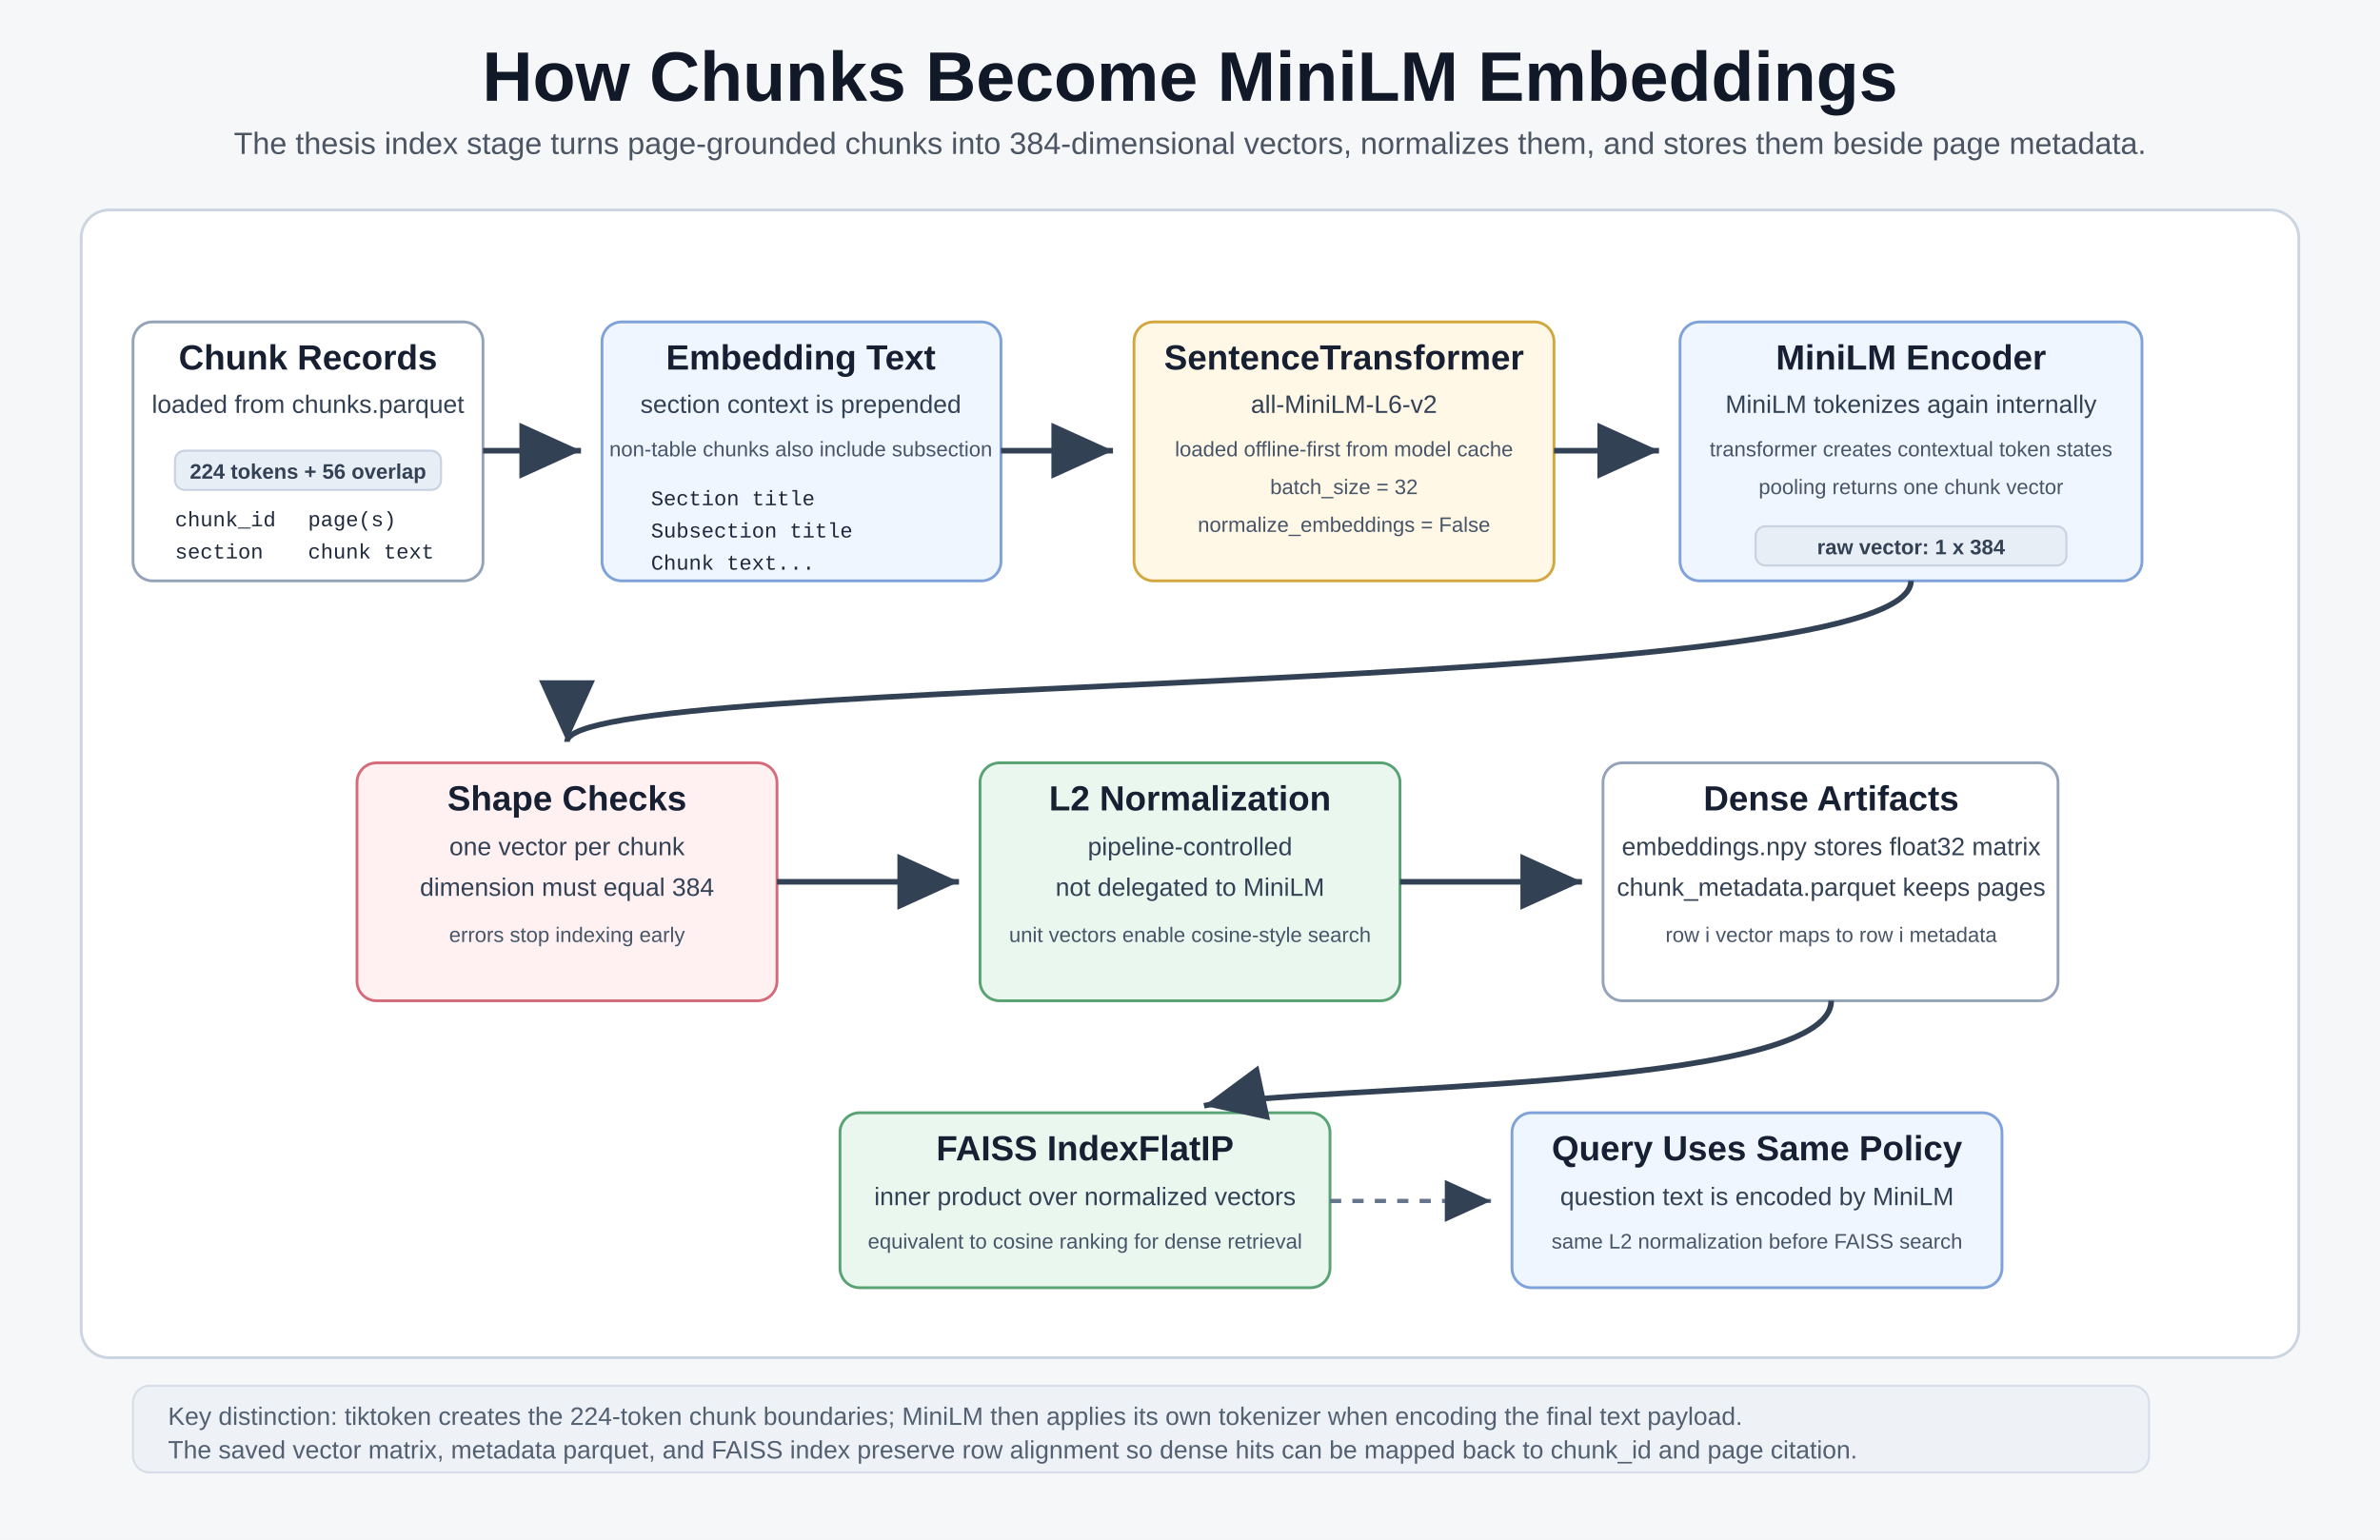
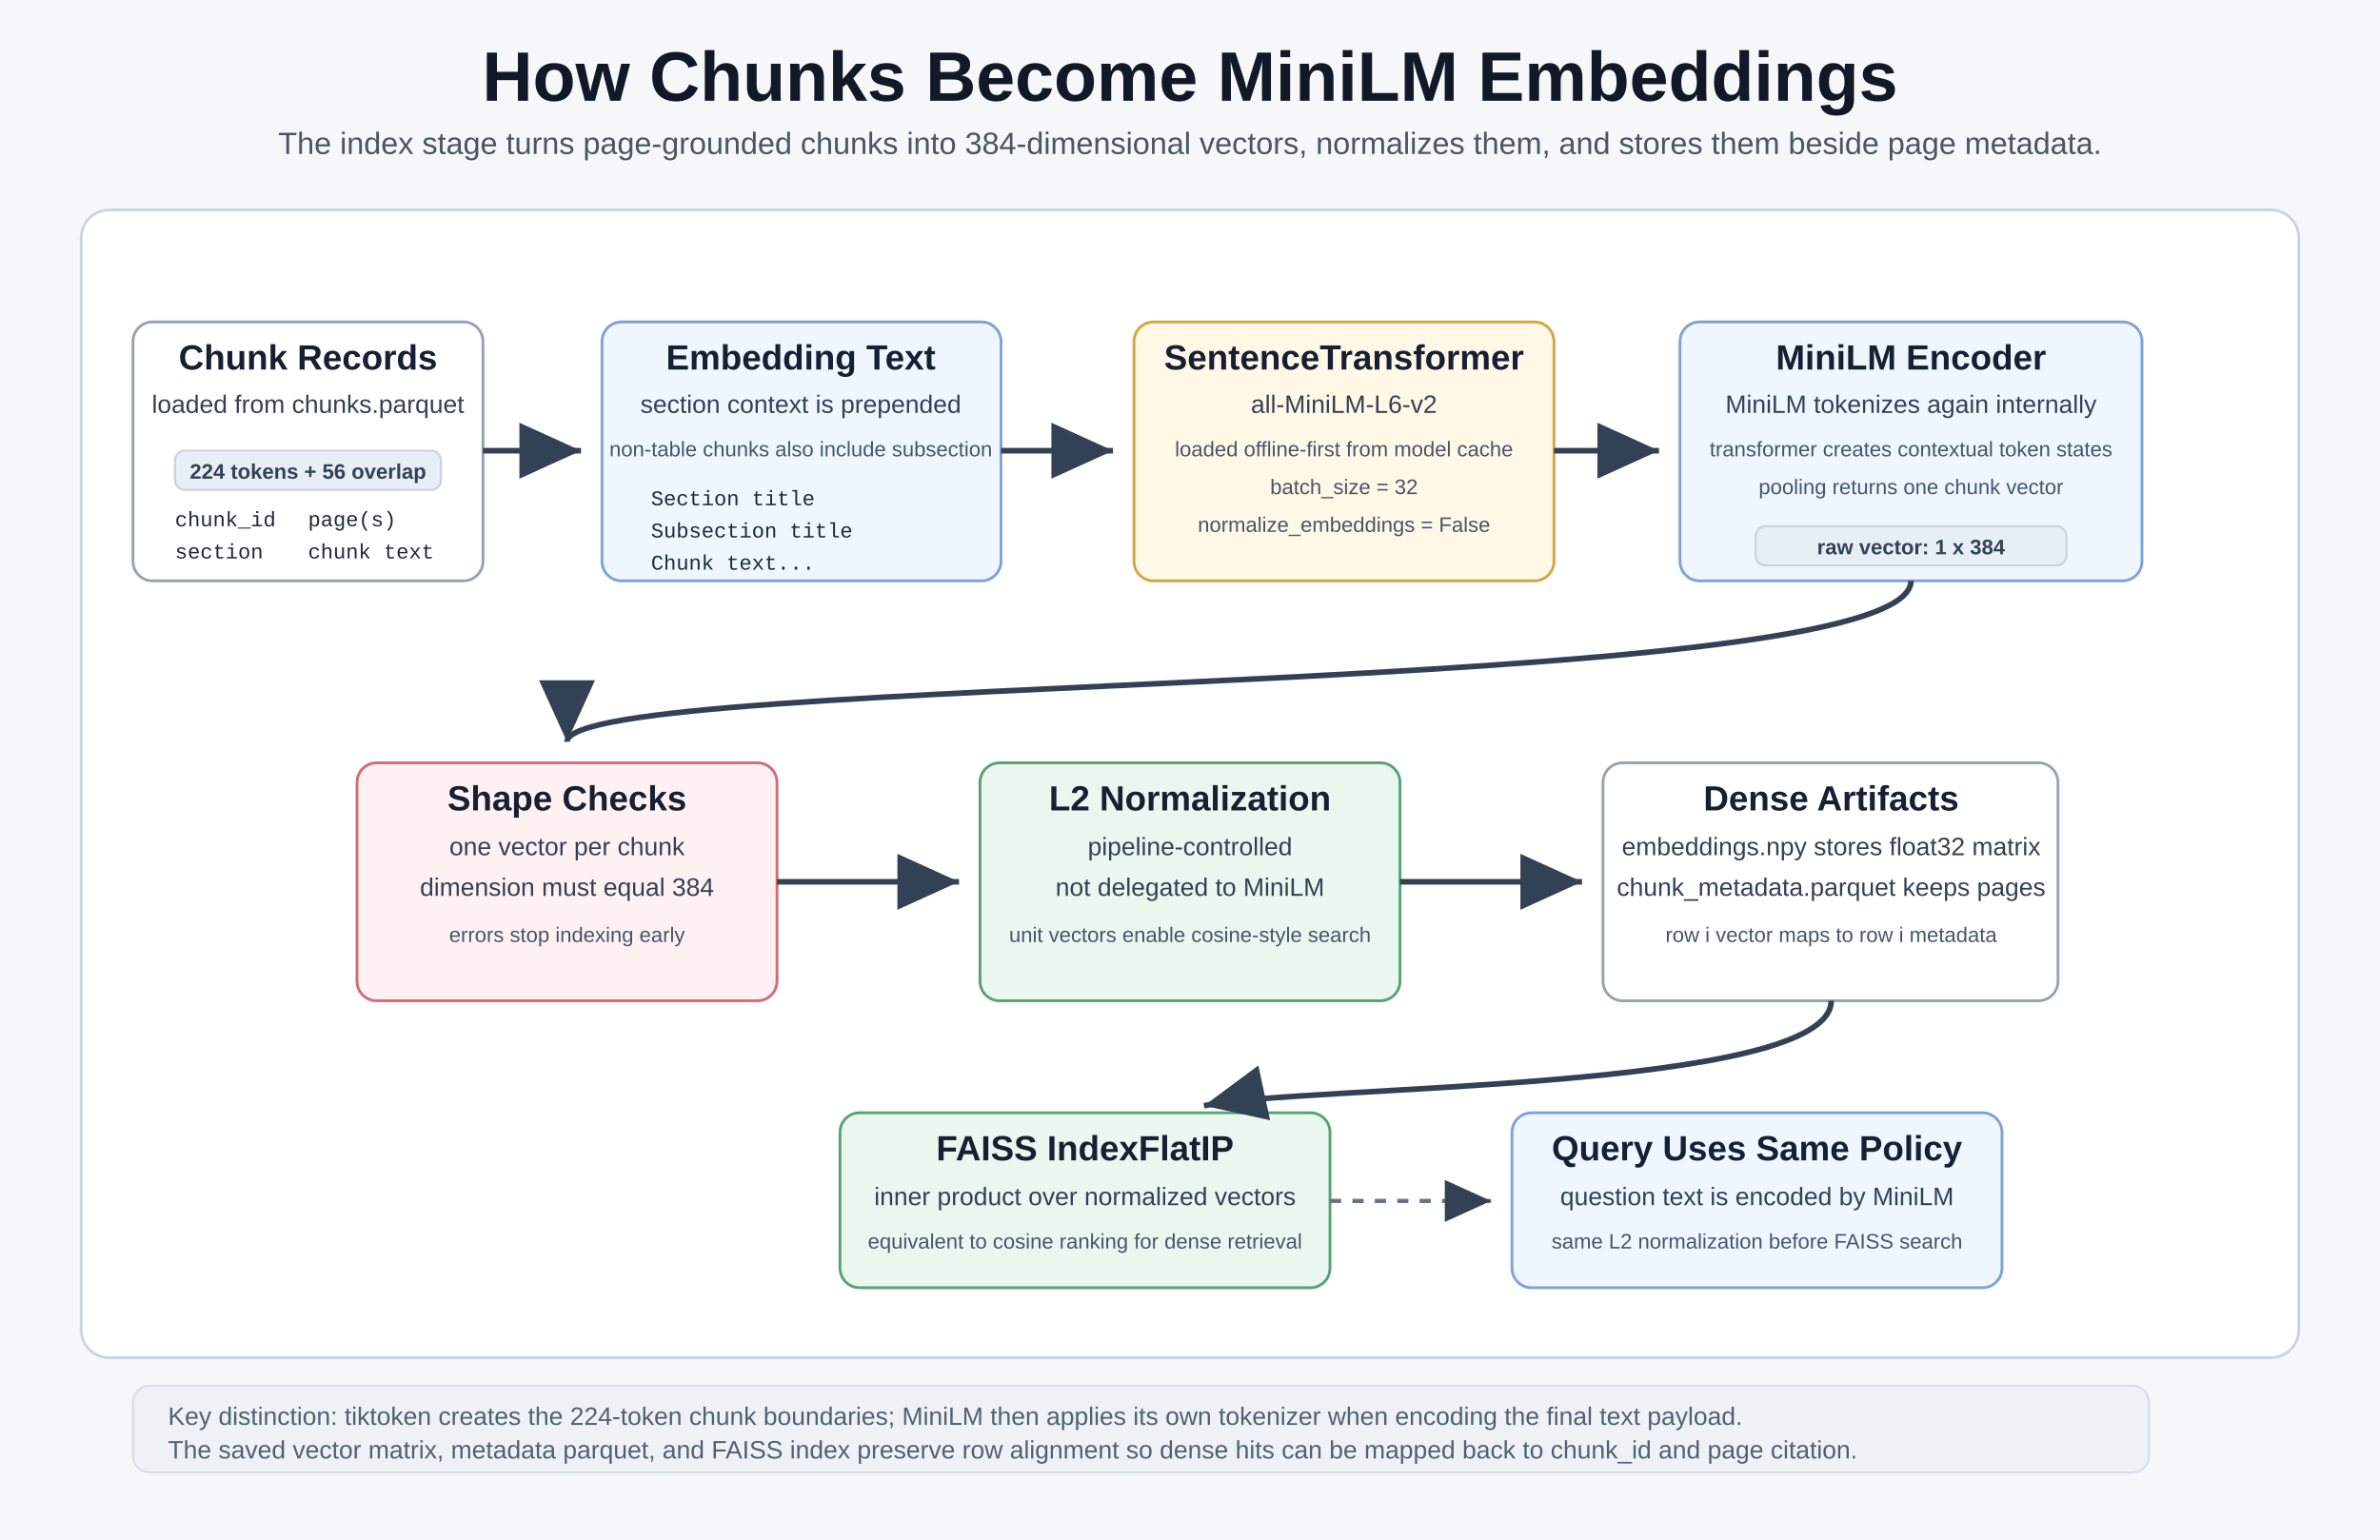
<svg xmlns="http://www.w3.org/2000/svg" width="1700" height="1100" viewBox="0 0 1700 1100" role="img" aria-labelledby="title desc">
  <defs>
    <marker id="arrow" markerWidth="14" markerHeight="14" refX="11" refY="5" orient="auto" markerUnits="strokeWidth">
      <path d="M0,0 L11,5 L0,10 Z" fill="#334155" />
    </marker>
    <style>
      .bg { fill: #F6F7F9; }
      .panel { fill: #FFFFFF; stroke: #CBD5E1; stroke-width: 2; }
      .box { fill: #FFFFFF; stroke: #94A3B8; stroke-width: 2; }
      .boxBlue { fill: #EFF6FF; stroke: #7EA2D9; stroke-width: 2; }
      .boxGold { fill: #FFF8E6; stroke: #D2A83E; stroke-width: 2; }
      .boxGreen { fill: #EAF7EF; stroke: #58A273; stroke-width: 2; }
      .boxRose { fill: #FFF1F2; stroke: #D46A7A; stroke-width: 2; }
      .title { font: 700 50px Arial, Helvetica, sans-serif; fill: #111827; }
      .subtitle { font: 400 22px Arial, Helvetica, sans-serif; fill: #4B5563; }
      .head { font: 700 25px Arial, Helvetica, sans-serif; fill: #172033; text-anchor: middle; }
      .body { font: 400 18px Arial, Helvetica, sans-serif; fill: #334155; text-anchor: middle; }
      .tiny { font: 400 15px Arial, Helvetica, sans-serif; fill: #475569; text-anchor: middle; }
      .mono { font: 400 15px "Courier New", Courier, monospace; fill: #1E293B; }
      .monoHead { font: 700 15px "Courier New", Courier, monospace; fill: #1E293B; }
      .badge { fill: #E8EEF6; stroke: #C8D2E1; stroke-width: 1.5; }
      .badgeText { font: 700 15px Arial, Helvetica, sans-serif; fill: #334155; text-anchor: middle; }
      .arrow { stroke: #334155; stroke-width: 4; fill: none; marker-end: url(#arrow); }
      .softArrow { stroke: #64748B; stroke-width: 3; fill: none; marker-end: url(#arrow); stroke-dasharray: 8 8; }
      .caption { font: 400 18px Arial, Helvetica, sans-serif; fill: #526071; }
    </style>
  </defs>
  <rect class="bg" x="0" y="0" width="1700" height="1100" />
  <text class="title" x="850" y="72" text-anchor="middle">How Chunks Become MiniLM Embeddings</text>
-   <text class="subtitle" x="850" y="110" text-anchor="middle">The thesis index stage turns page-grounded chunks into 384-dimensional vectors, normalizes them, and stores them beside page metadata.</text>
+   <text class="subtitle" x="850" y="110" text-anchor="middle">The index stage turns page-grounded chunks into 384-dimensional vectors, normalizes them, and stores them beside page metadata.</text>
  <rect class="panel" x="58" y="150" width="1584" height="820" rx="20" />
  <rect class="box" x="95" y="230" width="250" height="185" rx="14" />
  <text class="head" x="220" y="264">Chunk Records</text>
  <text class="body" x="220" y="295">loaded from chunks.parquet</text>
  <rect class="badge" x="125" y="322" width="190" height="28" rx="7" />
  <text class="badgeText" x="220" y="342">224 tokens + 56 overlap</text>
  <text class="mono" x="125" y="376">chunk_id</text>
  <text class="mono" x="220" y="376">page(s)</text>
  <text class="mono" x="125" y="399">section</text>
  <text class="mono" x="220" y="399">chunk text</text>
  <rect class="boxBlue" x="430" y="230" width="285" height="185" rx="14" />
  <text class="head" x="572" y="264">Embedding Text</text>
  <text class="body" x="572" y="295">section context is prepended</text>
  <text class="tiny" x="572" y="326">non-table chunks also include subsection</text>
  <text class="mono" x="465" y="361">Section title</text>
  <text class="mono" x="465" y="384">Subsection title</text>
  <text class="mono" x="465" y="407">Chunk text...</text>
  <path class="arrow" d="M345 322 L415 322" />
  <rect class="boxGold" x="810" y="230" width="300" height="185" rx="14" />
  <text class="head" x="960" y="264">SentenceTransformer</text>
  <text class="body" x="960" y="295">all-MiniLM-L6-v2</text>
  <text class="tiny" x="960" y="326">loaded offline-first from model cache</text>
  <text class="tiny" x="960" y="353">batch_size = 32</text>
  <text class="tiny" x="960" y="380">normalize_embeddings = False</text>
  <path class="arrow" d="M715 322 L795 322" />
  <rect class="boxBlue" x="1200" y="230" width="330" height="185" rx="14" />
  <text class="head" x="1365" y="264">MiniLM Encoder</text>
  <text class="body" x="1365" y="295">MiniLM tokenizes again internally</text>
  <text class="tiny" x="1365" y="326">transformer creates contextual token states</text>
  <text class="tiny" x="1365" y="353">pooling returns one chunk vector</text>
  <rect class="badge" x="1254" y="376" width="222" height="28" rx="7" />
  <text class="badgeText" x="1365" y="396">raw vector: 1 x 384</text>
  <path class="arrow" d="M1110 322 L1185 322" />
  <rect class="boxRose" x="255" y="545" width="300" height="170" rx="14" />
  <text class="head" x="405" y="579">Shape Checks</text>
  <text class="body" x="405" y="611">one vector per chunk</text>
  <text class="body" x="405" y="640">dimension must equal 384</text>
  <text class="tiny" x="405" y="673">errors stop indexing early</text>
  <path class="arrow" d="M1365 415 C1365 500 405 480 405 530" />
  <rect class="boxGreen" x="700" y="545" width="300" height="170" rx="14" />
  <text class="head" x="850" y="579">L2 Normalization</text>
  <text class="body" x="850" y="611">pipeline-controlled</text>
  <text class="body" x="850" y="640">not delegated to MiniLM</text>
  <text class="tiny" x="850" y="673">unit vectors enable cosine-style search</text>
  <path class="arrow" d="M555 630 L685 630" />
  <rect class="box" x="1145" y="545" width="325" height="170" rx="14" />
  <text class="head" x="1308" y="579">Dense Artifacts</text>
  <text class="body" x="1308" y="611">embeddings.npy stores float32 matrix</text>
  <text class="body" x="1308" y="640">chunk_metadata.parquet keeps pages</text>
  <text class="tiny" x="1308" y="673">row i vector maps to row i metadata</text>
  <path class="arrow" d="M1000 630 L1130 630" />
  <rect class="boxGreen" x="600" y="795" width="350" height="125" rx="14" />
  <text class="head" x="775" y="829">FAISS IndexFlatIP</text>
  <text class="body" x="775" y="861">inner product over normalized vectors</text>
  <text class="tiny" x="775" y="892">equivalent to cosine ranking for dense retrieval</text>
  <path class="arrow" d="M1308 715 C1308 780 930 775 860 790" />
  <rect class="boxBlue" x="1080" y="795" width="350" height="125" rx="14" />
  <text class="head" x="1255" y="829">Query Uses Same Policy</text>
  <text class="body" x="1255" y="861">question text is encoded by MiniLM</text>
  <text class="tiny" x="1255" y="892">same L2 normalization before FAISS search</text>
  <path class="softArrow" d="M950 858 L1065 858" />
  <rect x="95" y="990" width="1440" height="62" rx="12" fill="#EEF2F7" stroke="#D7DEE9" stroke-width="1.5" />
  <text class="caption" x="120" y="1018">Key distinction: tiktoken creates the 224-token chunk boundaries; MiniLM then applies its own tokenizer when encoding the final text payload.</text>
  <text class="caption" x="120" y="1042">The saved vector matrix, metadata parquet, and FAISS index preserve row alignment so dense hits can be mapped back to chunk_id and page citation.</text>
</svg>
